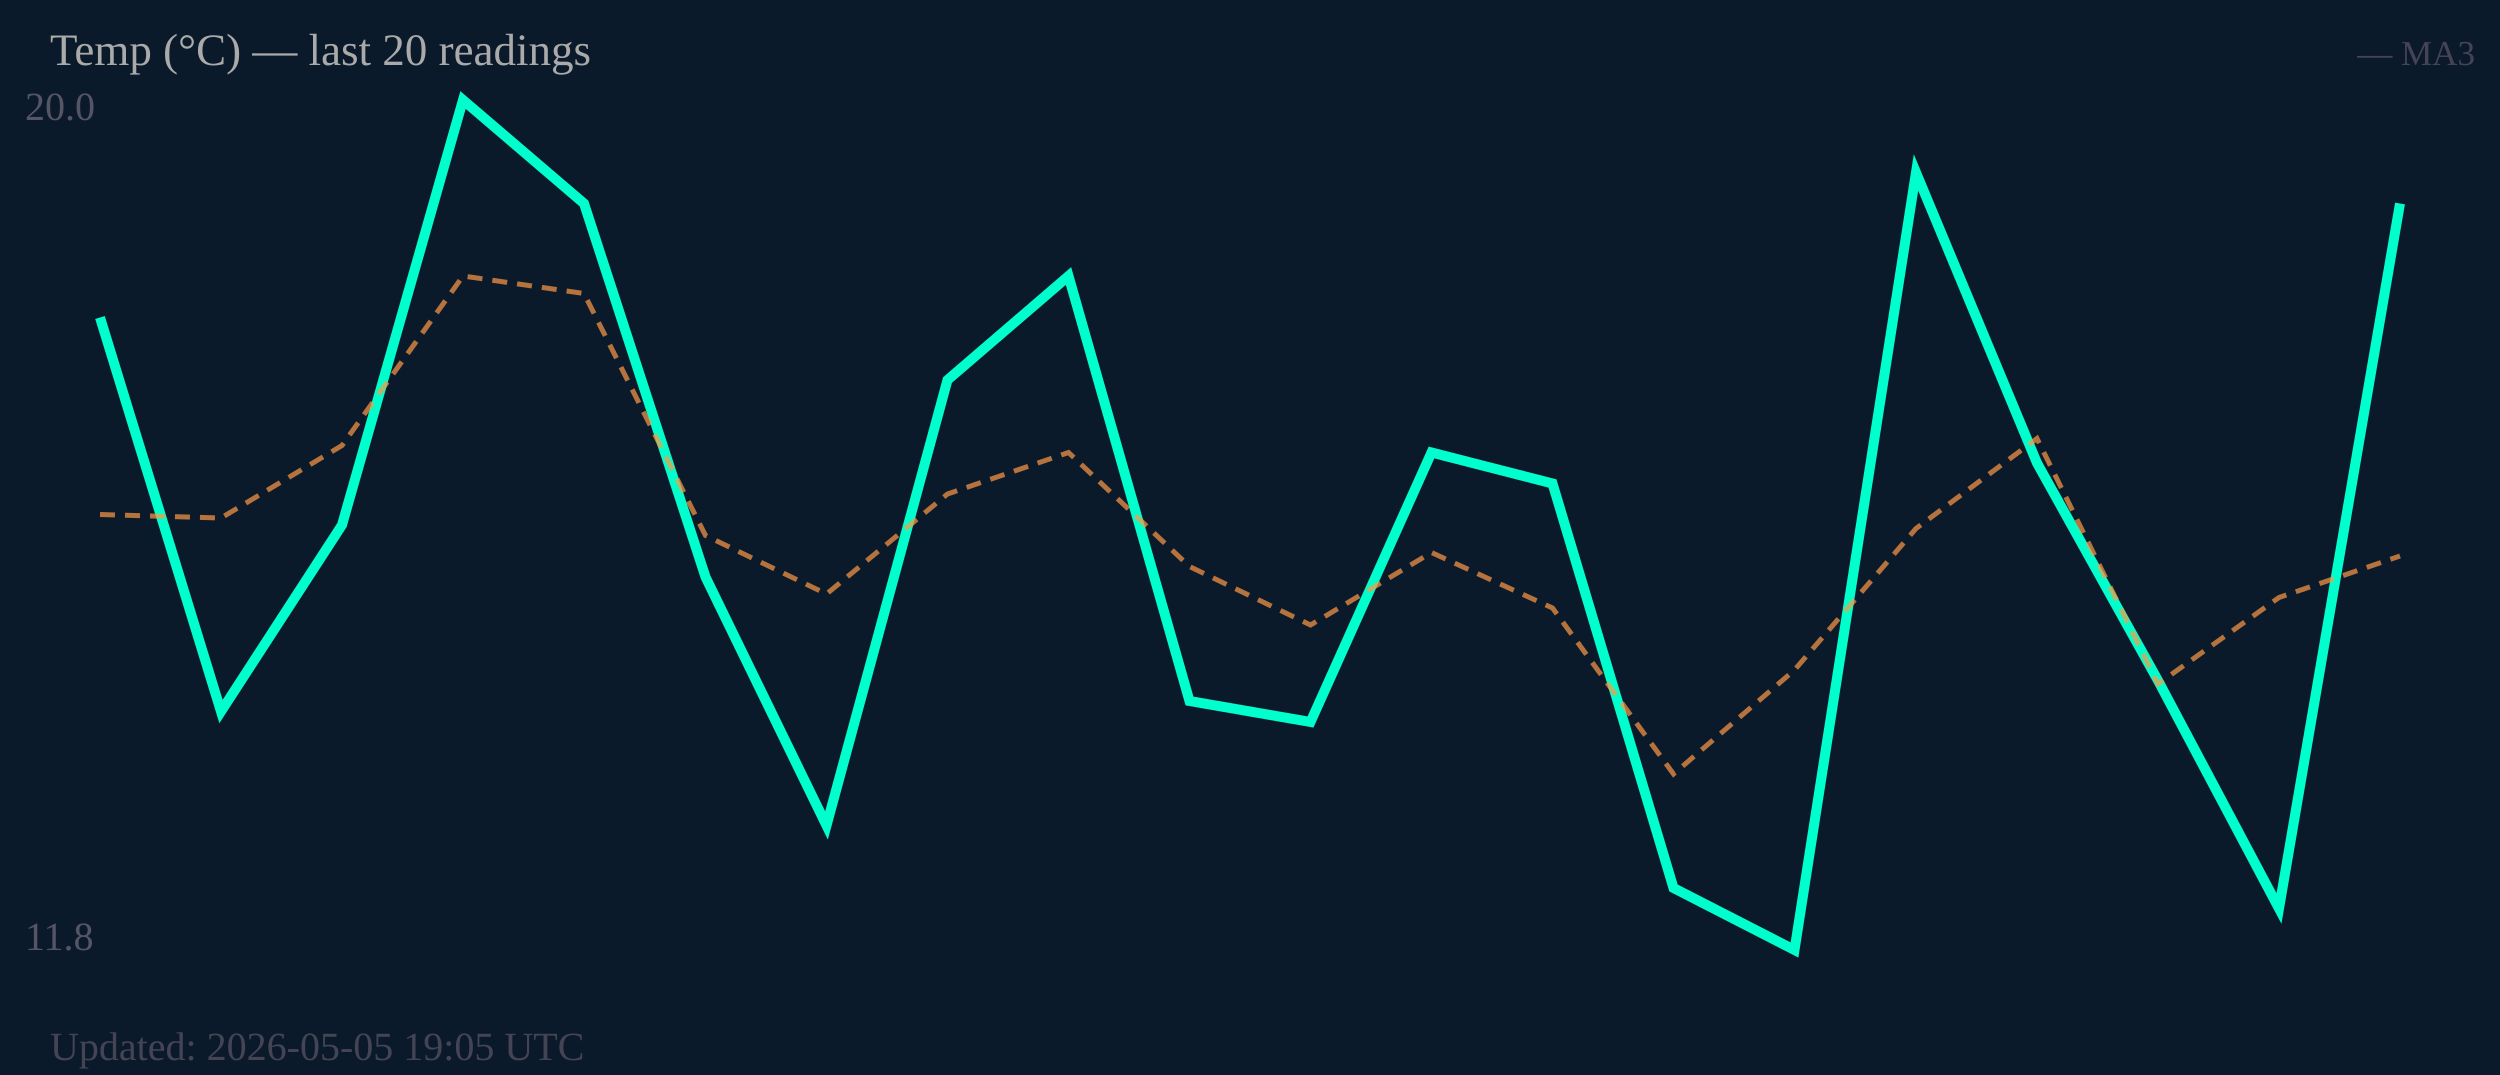
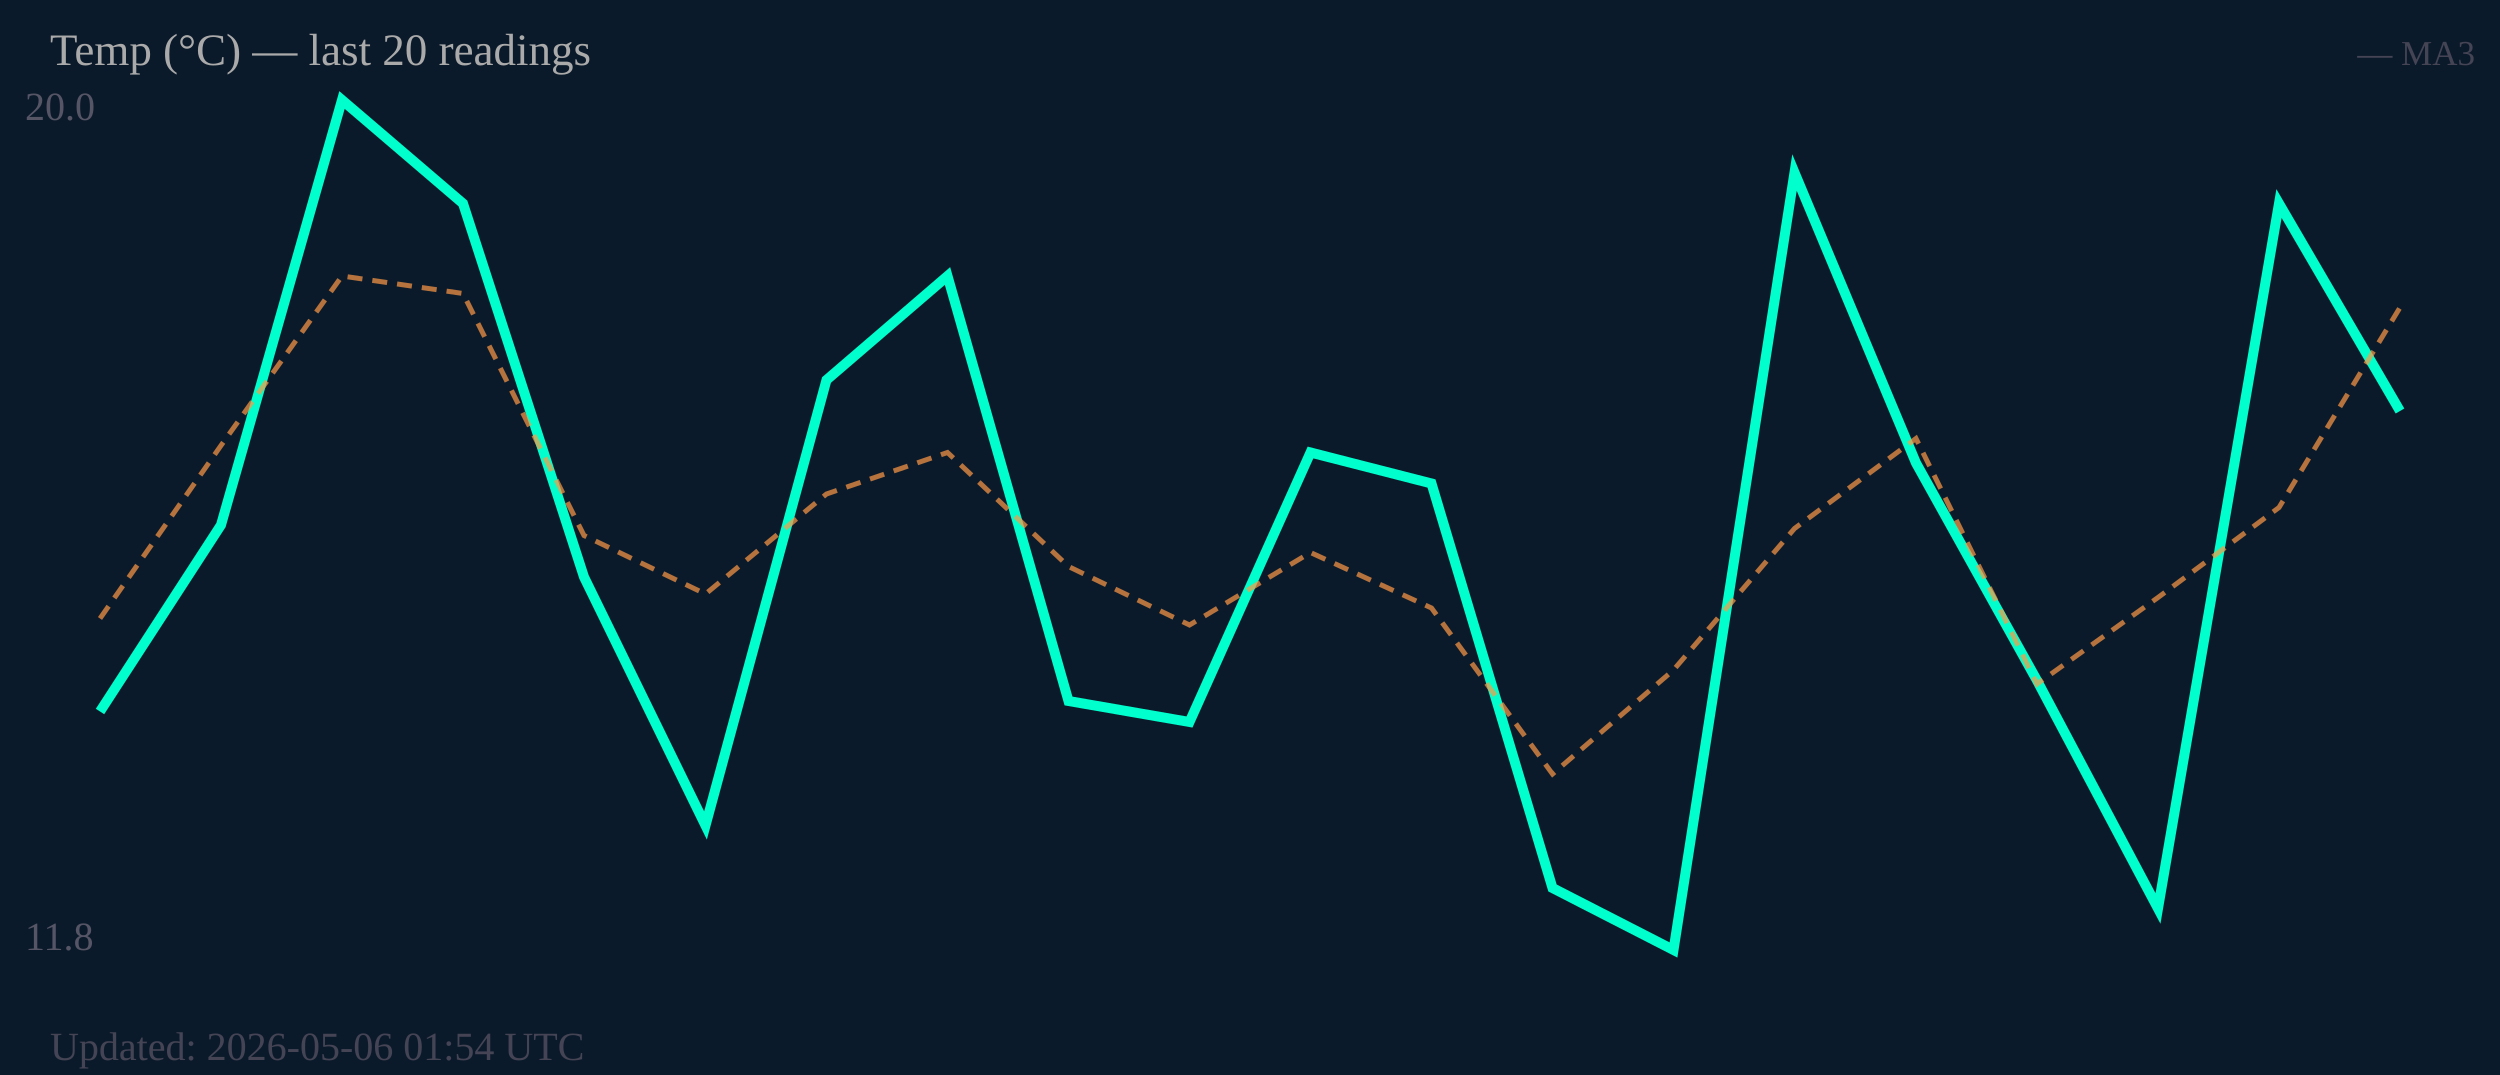
<svg xmlns="http://www.w3.org/2000/svg" width="500" height="215" viewBox="0 0 500 215">
  <rect width="500" height="215" fill="#0b1a2a" />
  <text x="5" y="24" font-size="8" fill="#556">20.0</text>
  <text x="5" y="190" font-size="8" fill="#556">11.8</text>
-   <polyline fill="none" stroke="#00ffcc" stroke-width="2" points="20.0,63.5 44.2,142.3 68.4,105.0 92.6,20.0 116.8,40.7 141.1,115.4 165.3,165.1 189.5,76.0 213.7,55.2 237.9,140.2 262.1,144.4 286.3,90.5 310.5,96.7 334.7,177.6 358.9,190.0 383.2,34.5 407.4,92.6 431.6,136.1 455.8,181.7 480.0,40.7" />
-   <polyline fill="none" stroke="#ff9944" stroke-width="1" stroke-dasharray="3,2" opacity="0.7" points="20.0,102.9 44.2,103.6 68.4,89.1 92.6,55.2 116.8,58.7 141.1,107.1 165.3,118.8 189.5,98.8 213.7,90.5 237.9,113.3 262.1,125.0 286.3,110.5 310.5,121.6 334.7,154.8 358.9,134.0 383.2,105.7 407.4,87.7 431.6,136.8 455.8,119.5 480.0,111.2" />
+   <polyline fill="none" stroke="#00ffcc" stroke-width="2" points="20.0,142.3 44.2,105.0 68.4,20.0 92.6,40.7 116.8,115.4 141.1,165.1 165.3,76.0 189.5,55.2 213.7,140.2 237.9,144.4 262.1,90.5 286.3,96.7 310.5,177.6 334.7,190.0 358.9,34.5 383.2,92.6 407.4,136.1 431.6,181.7 455.8,40.7 480.0,82.2" />
+   <polyline fill="none" stroke="#ff9944" stroke-width="1" stroke-dasharray="3,2" opacity="0.7" points="20.0,123.7 44.2,89.1 68.4,55.2 92.6,58.7 116.8,107.1 141.1,118.8 165.3,98.8 189.5,90.5 213.7,113.3 237.9,125.0 262.1,110.5 286.3,121.6 310.5,154.8 334.7,134.0 358.9,105.7 383.2,87.7 407.4,136.8 431.6,119.5 455.8,101.5 480.0,61.5" />
  <text x="10" y="13" font-size="9" fill="#aaa">Temp (°C) — last 20 readings</text>
  <text x="495" y="13" font-size="7" fill="#445" text-anchor="end">— MA3</text>
-   <text x="10" y="212" font-size="8" fill="#445">Updated: 2026-05-05 19:05 UTC</text>
+   <text x="10" y="212" font-size="8" fill="#445">Updated: 2026-05-06 01:54 UTC</text>
</svg>
